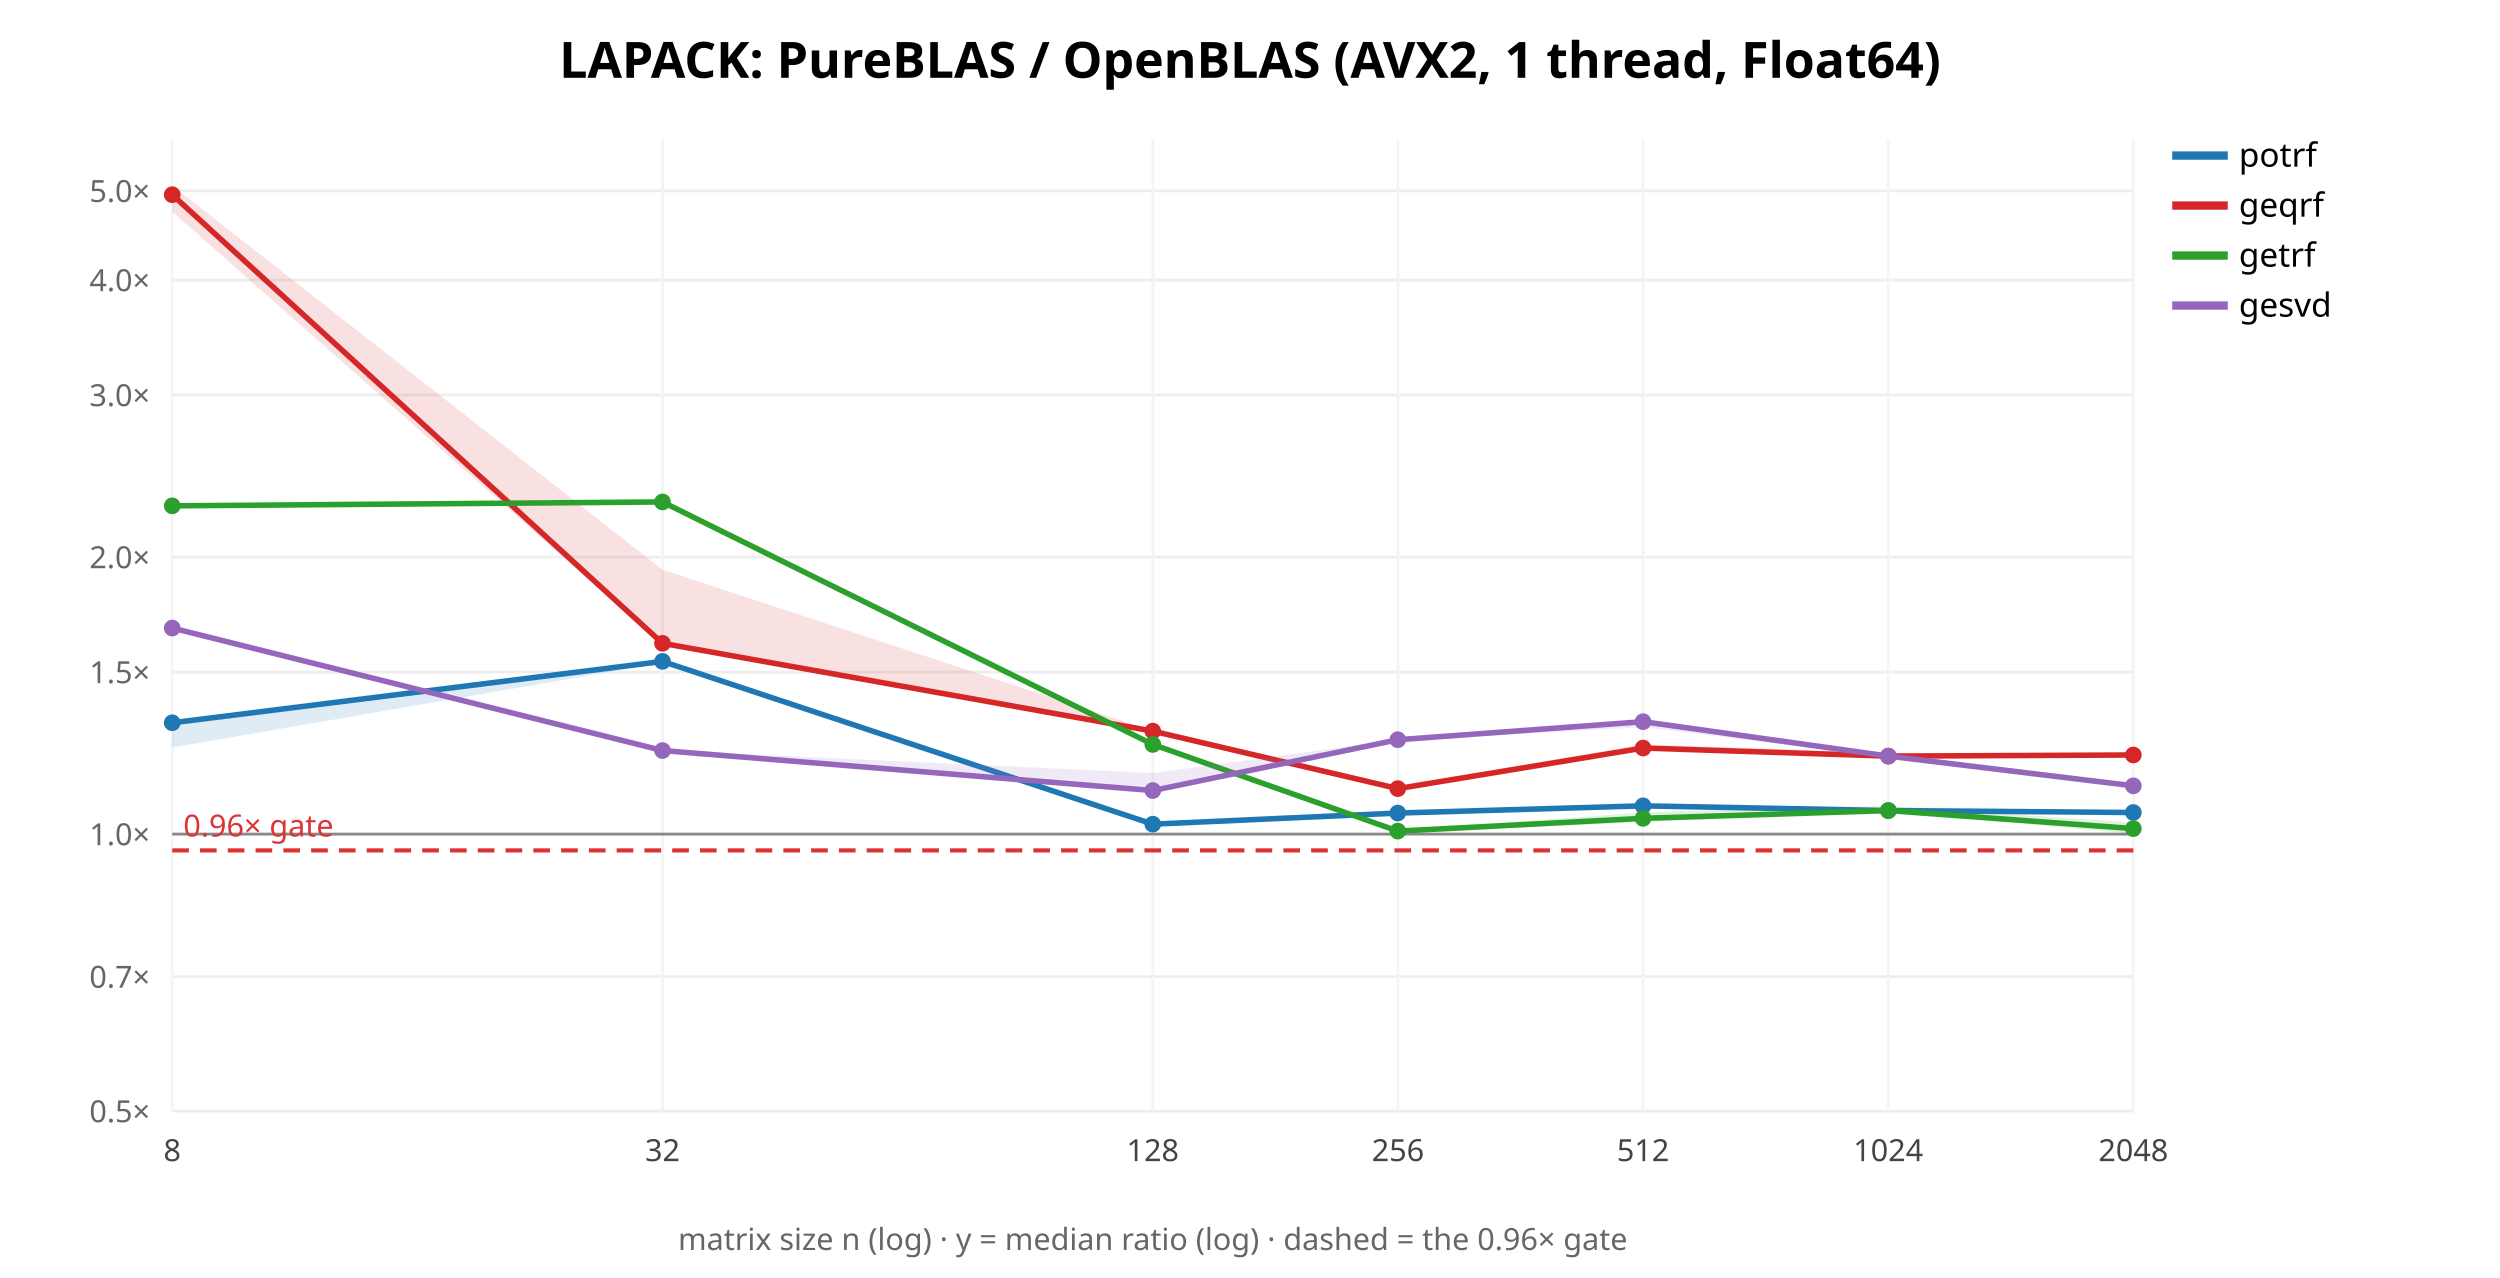
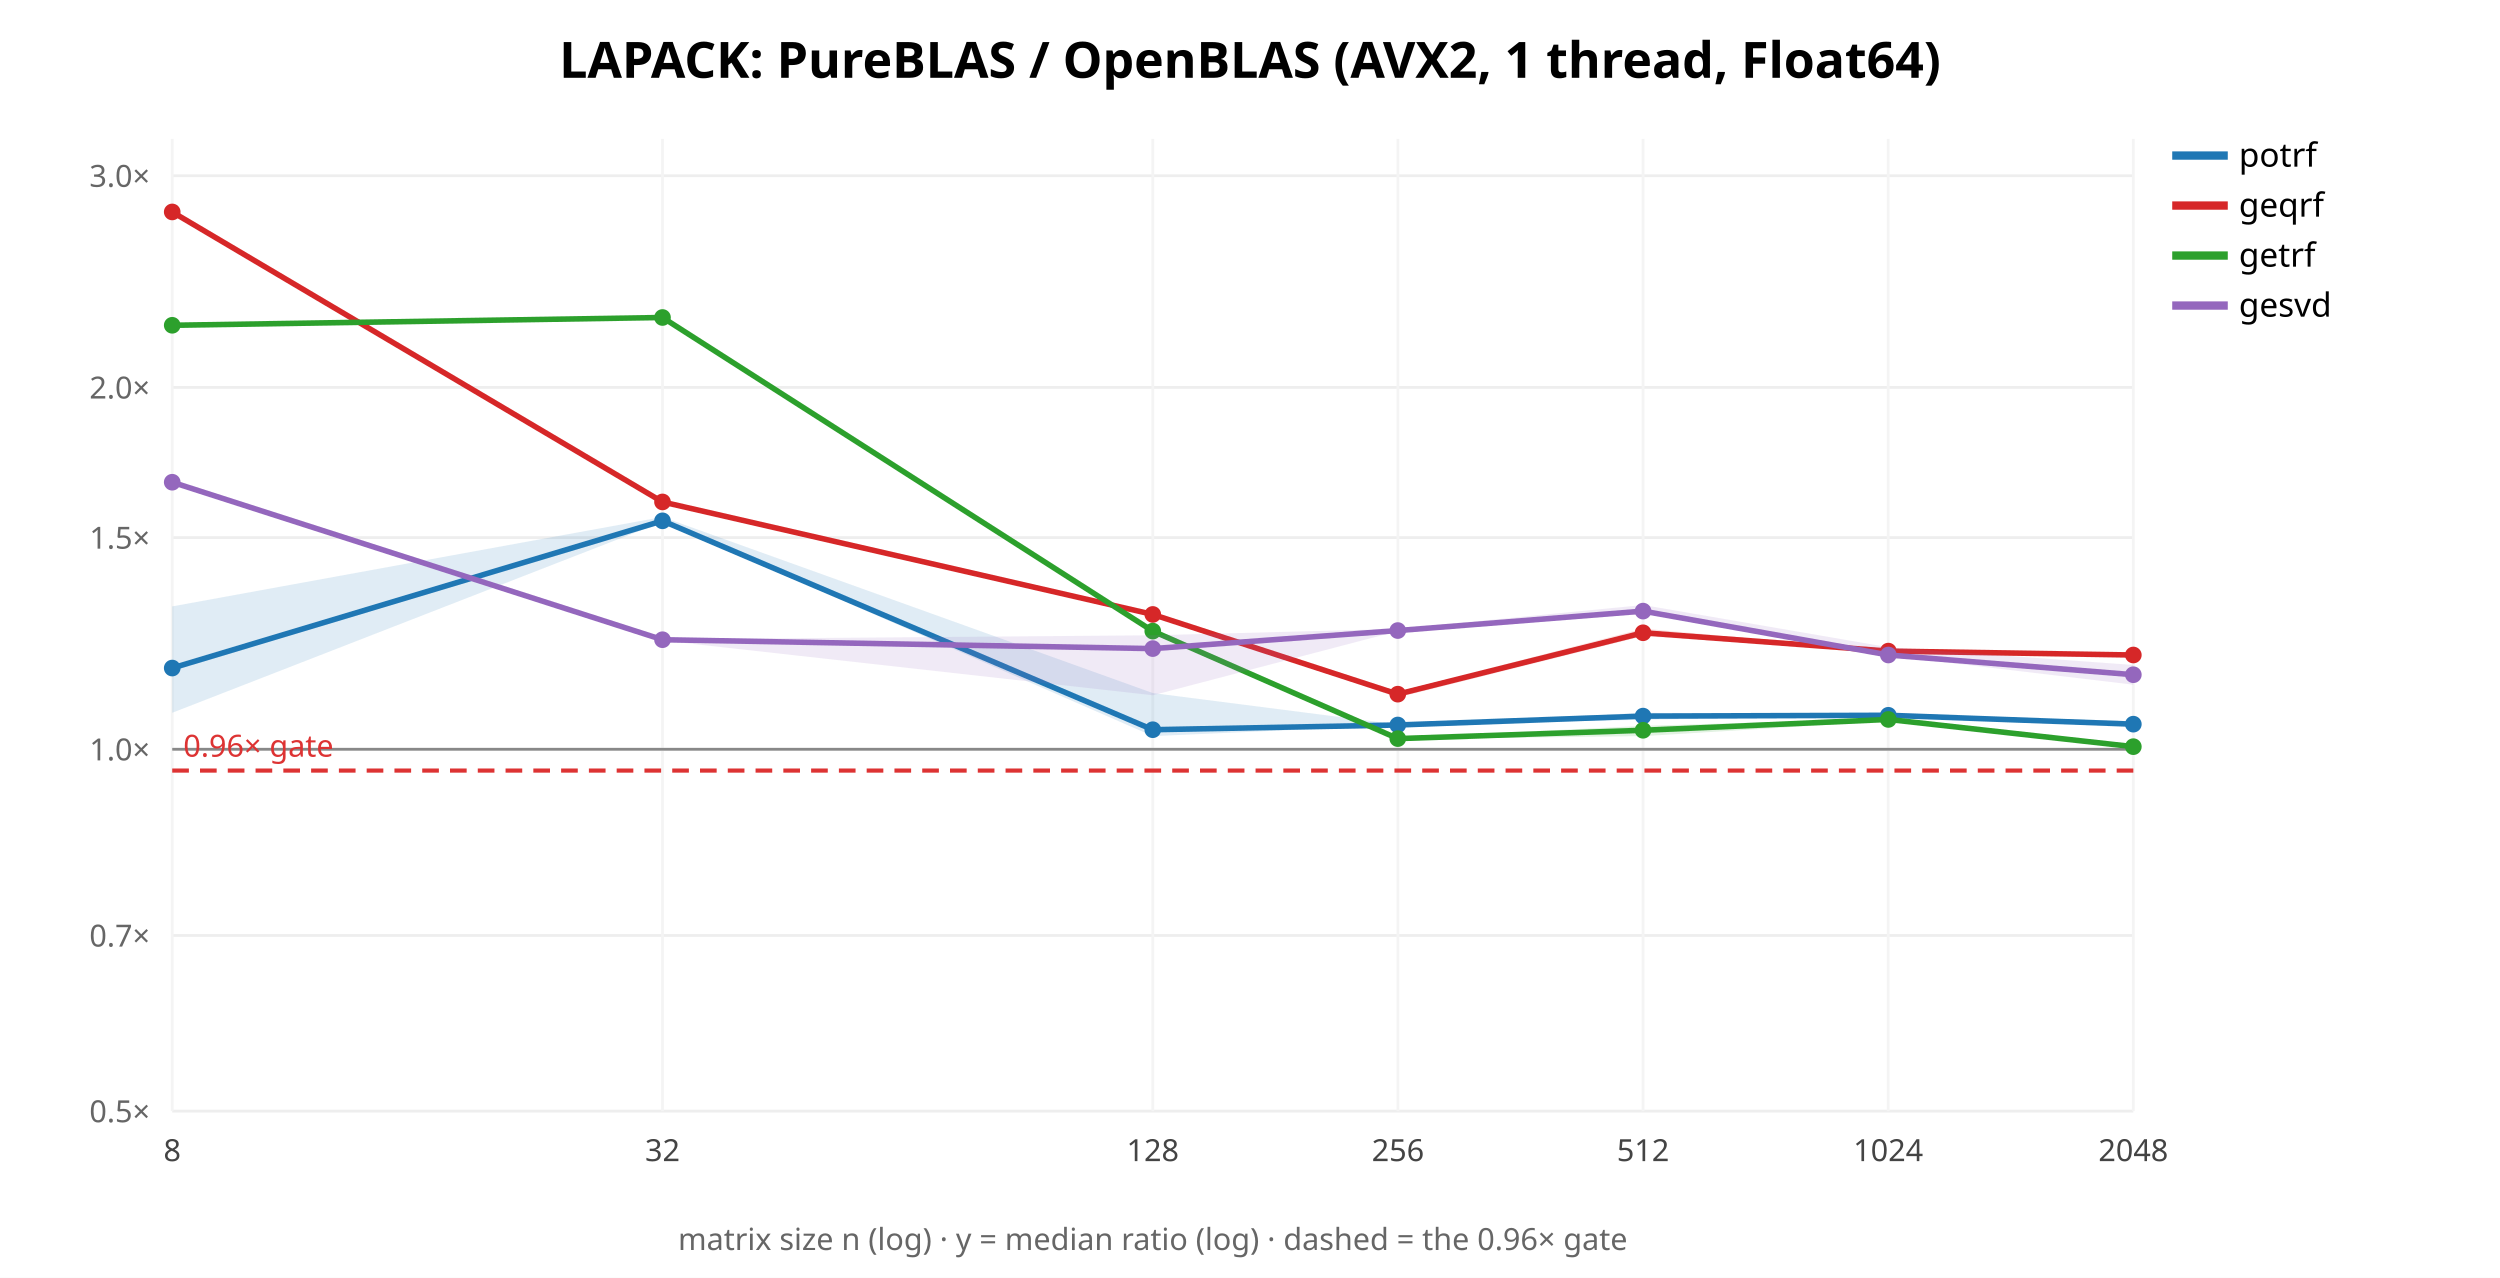
<svg xmlns="http://www.w3.org/2000/svg" width="900" height="460" font-family="sans-serif">
  <rect width="900" height="460" fill="white" />
  <text x="450.0" y="28" text-anchor="middle" font-size="18" font-weight="bold">LAPACK: PureBLAS / OpenBLAS (AVX2, 1 thread, Float64)</text>
  <line x1="62" y1="400.0" x2="768" y2="400.0" stroke="#eee" />
  <text x="54" y="404.0" text-anchor="end" font-size="11" fill="#666">0.5×</text>
-   <line x1="62" y1="351.591" x2="768" y2="351.591" stroke="#eee" />
-   <text x="54" y="355.591" text-anchor="end" font-size="11" fill="#666">0.7×</text>
-   <line x1="62" y1="300.274" x2="768" y2="300.274" stroke="#eee" />
-   <text x="54" y="304.274" text-anchor="end" font-size="11" fill="#666">1.0×</text>
-   <line x1="62" y1="241.939" x2="768" y2="241.939" stroke="#eee" />
-   <text x="54" y="245.939" text-anchor="end" font-size="11" fill="#666">1.5×</text>
-   <line x1="62" y1="200.549" x2="768" y2="200.549" stroke="#eee" />
-   <text x="54" y="204.549" text-anchor="end" font-size="11" fill="#666">2.0×</text>
-   <line x1="62" y1="142.213" x2="768" y2="142.213" stroke="#eee" />
-   <text x="54" y="146.213" text-anchor="end" font-size="11" fill="#666">3.0×</text>
-   <line x1="62" y1="100.823" x2="768" y2="100.823" stroke="#eee" />
-   <text x="54" y="104.823" text-anchor="end" font-size="11" fill="#666">4.0×</text>
-   <line x1="62" y1="68.719" x2="768" y2="68.719" stroke="#eee" />
-   <text x="54" y="72.719" text-anchor="end" font-size="11" fill="#666">5.0×</text>
+   <line x1="62" y1="336.766" x2="768" y2="336.766" stroke="#eee" />
+   <text x="54" y="340.766" text-anchor="end" font-size="11" fill="#666">0.7×</text>
+   <line x1="62" y1="269.734" x2="768" y2="269.734" stroke="#eee" />
+   <text x="54" y="273.734" text-anchor="end" font-size="11" fill="#666">1.0×</text>
+   <line x1="62" y1="193.534" x2="768" y2="193.534" stroke="#eee" />
+   <text x="54" y="197.534" text-anchor="end" font-size="11" fill="#666">1.5×</text>
+   <line x1="62" y1="139.469" x2="768" y2="139.469" stroke="#eee" />
+   <text x="54" y="143.469" text-anchor="end" font-size="11" fill="#666">2.0×</text>
+   <line x1="62" y1="63.268" x2="768" y2="63.268" stroke="#eee" />
+   <text x="54" y="67.268" text-anchor="end" font-size="11" fill="#666">3.0×</text>
  <line x1="62.0" y1="50" x2="62.0" y2="400" stroke="#f4f4f4" />
  <text x="62.0" y="418" text-anchor="middle" font-size="11" fill="#444">8</text>
  <line x1="238.5" y1="50" x2="238.5" y2="400" stroke="#f4f4f4" />
  <text x="238.5" y="418" text-anchor="middle" font-size="11" fill="#444">32</text>
  <line x1="415.0" y1="50" x2="415.0" y2="400" stroke="#f4f4f4" />
  <text x="415.0" y="418" text-anchor="middle" font-size="11" fill="#444">128</text>
  <line x1="503.25" y1="50" x2="503.25" y2="400" stroke="#f4f4f4" />
  <text x="503.25" y="418" text-anchor="middle" font-size="11" fill="#444">256</text>
  <line x1="591.5" y1="50" x2="591.5" y2="400" stroke="#f4f4f4" />
  <text x="591.5" y="418" text-anchor="middle" font-size="11" fill="#444">512</text>
  <line x1="679.75" y1="50" x2="679.75" y2="400" stroke="#f4f4f4" />
  <text x="679.75" y="418" text-anchor="middle" font-size="11" fill="#444">1024</text>
  <line x1="768.0" y1="50" x2="768.0" y2="400" stroke="#f4f4f4" />
  <text x="768.0" y="418" text-anchor="middle" font-size="11" fill="#444">2048</text>
-   <line x1="62" y1="300.274" x2="768" y2="300.274" stroke="#888" />
-   <line x1="62" y1="306.148" x2="768" y2="306.148" stroke="#d33" stroke-width="1.5" stroke-dasharray="6 4" />
-   <text x="66" y="301.148" font-size="11" fill="#d33">0.96× gate</text>
-   <polygon points="62.0,260.1 238.5,237.7 415.0,296.5 503.2,292.6 591.5,289.4 679.8,291.7 768.0,291.9 768.0,292.7 679.8,291.8 591.5,290.6 503.2,292.8 415.0,296.9 238.5,238.6 62.0,269.1" fill="#1f77b4" opacity="0.14" stroke="none" />
-   <polyline points="62.0,260.2 238.5,238.1 415.0,296.7 503.2,292.7 591.5,290.1 679.8,291.8 768.0,292.5" fill="none" stroke="#1f77b4" stroke-width="2" />
-   <circle cx="62.0" cy="260.2" r="3" fill="#1f77b4" />
-   <circle cx="238.5" cy="238.1" r="3" fill="#1f77b4" />
-   <circle cx="415.0" cy="296.7" r="3" fill="#1f77b4" />
-   <circle cx="503.2" cy="292.7" r="3" fill="#1f77b4" />
-   <circle cx="591.5" cy="290.1" r="3" fill="#1f77b4" />
-   <circle cx="679.8" cy="291.8" r="3" fill="#1f77b4" />
-   <circle cx="768.0" cy="292.5" r="3" fill="#1f77b4" />
+   <line x1="62" y1="269.734" x2="768" y2="269.734" stroke="#888" />
+   <line x1="62" y1="277.406" x2="768" y2="277.406" stroke="#d33" stroke-width="1.5" stroke-dasharray="6 4" />
+   <text x="66" y="272.406" font-size="11" fill="#d33">0.96× gate</text>
+   <polygon points="62.0,218.3 238.5,186.1 415.0,249.5 503.2,260.8 591.5,256.6 679.8,257.4 768.0,259.6 768.0,261.2 679.8,257.6 591.5,259.1 503.2,261.1 415.0,265.0 238.5,187.9 62.0,256.6" fill="#1f77b4" opacity="0.14" stroke="none" />
+   <polyline points="62.0,240.5 238.5,187.5 415.0,262.7 503.2,261.0 591.5,257.8 679.8,257.5 768.0,260.7" fill="none" stroke="#1f77b4" stroke-width="2" />
+   <circle cx="62.0" cy="240.5" r="3" fill="#1f77b4" />
+   <circle cx="238.5" cy="187.5" r="3" fill="#1f77b4" />
+   <circle cx="415.0" cy="262.7" r="3" fill="#1f77b4" />
+   <circle cx="503.2" cy="261.0" r="3" fill="#1f77b4" />
+   <circle cx="591.5" cy="257.8" r="3" fill="#1f77b4" />
+   <circle cx="679.8" cy="257.5" r="3" fill="#1f77b4" />
+   <circle cx="768.0" cy="260.7" r="3" fill="#1f77b4" />
  <line x1="782" y1="56" x2="802" y2="56" stroke="#1f77b4" stroke-width="3" />
  <text x="806" y="60" font-size="12">potrf</text>
-   <polygon points="62.0,66.8 238.5,205.1 415.0,263.1 503.2,283.1 591.5,268.0 679.8,271.0 768.0,271.7 768.0,272.1 679.8,272.5 591.5,270.0 503.2,284.5 415.0,263.2 238.5,232.2 62.0,76.2" fill="#d62728" opacity="0.14" stroke="none" />
-   <polyline points="62.0,70.1 238.5,231.6 415.0,263.2 503.2,283.9 591.5,269.3 679.8,272.2 768.0,271.8" fill="none" stroke="#d62728" stroke-width="2" />
-   <circle cx="62.0" cy="70.1" r="3" fill="#d62728" />
-   <circle cx="238.5" cy="231.6" r="3" fill="#d62728" />
-   <circle cx="415.0" cy="263.2" r="3" fill="#d62728" />
-   <circle cx="503.2" cy="283.9" r="3" fill="#d62728" />
-   <circle cx="591.5" cy="269.3" r="3" fill="#d62728" />
-   <circle cx="679.8" cy="272.2" r="3" fill="#d62728" />
-   <circle cx="768.0" cy="271.8" r="3" fill="#d62728" />
+   <polygon points="62.0,75.8 238.5,180.6 415.0,220.9 503.2,249.1 591.5,226.3 679.8,234.3 768.0,235.6 768.0,236.2 679.8,234.7 591.5,229.0 503.2,251.1 415.0,221.3 238.5,180.8 62.0,76.6" fill="#d62728" opacity="0.14" stroke="none" />
+   <polyline points="62.0,76.3 238.5,180.7 415.0,221.2 503.2,249.9 591.5,227.8 679.8,234.4 768.0,235.8" fill="none" stroke="#d62728" stroke-width="2" />
+   <circle cx="62.0" cy="76.3" r="3" fill="#d62728" />
+   <circle cx="238.5" cy="180.7" r="3" fill="#d62728" />
+   <circle cx="415.0" cy="221.2" r="3" fill="#d62728" />
+   <circle cx="503.2" cy="249.9" r="3" fill="#d62728" />
+   <circle cx="591.5" cy="227.8" r="3" fill="#d62728" />
+   <circle cx="679.8" cy="234.4" r="3" fill="#d62728" />
+   <circle cx="768.0" cy="235.8" r="3" fill="#d62728" />
  <line x1="782" y1="74" x2="802" y2="74" stroke="#d62728" stroke-width="3" />
  <text x="806" y="78" font-size="12">geqrf</text>
-   <polygon points="62.0,181.9 238.5,180.6 415.0,267.8 503.2,299.0 591.5,292.4 679.8,290.1 768.0,296.1 768.0,300.2 679.8,292.1 591.5,295.9 503.2,300.0 415.0,268.2 238.5,180.8 62.0,182.2" fill="#2ca02c" opacity="0.14" stroke="none" />
-   <polyline points="62.0,182.1 238.5,180.7 415.0,268.0 503.2,299.2 591.5,294.6 679.8,291.8 768.0,298.3" fill="none" stroke="#2ca02c" stroke-width="2" />
-   <circle cx="62.0" cy="182.1" r="3" fill="#2ca02c" />
-   <circle cx="238.5" cy="180.7" r="3" fill="#2ca02c" />
-   <circle cx="415.0" cy="268.0" r="3" fill="#2ca02c" />
-   <circle cx="503.2" cy="299.2" r="3" fill="#2ca02c" />
-   <circle cx="591.5" cy="294.6" r="3" fill="#2ca02c" />
-   <circle cx="679.8" cy="291.8" r="3" fill="#2ca02c" />
-   <circle cx="768.0" cy="298.3" r="3" fill="#2ca02c" />
+   <polygon points="62.0,116.6 238.5,113.8 415.0,227.0 503.2,265.6 591.5,261.3 679.8,258.7 768.0,268.6 768.0,268.8 679.8,259.6 591.5,265.0 503.2,266.1 415.0,227.5 238.5,114.4 62.0,117.2" fill="#2ca02c" opacity="0.14" stroke="none" />
+   <polyline points="62.0,117.1 238.5,114.3 415.0,227.2 503.2,265.9 591.5,262.9 679.8,259.0 768.0,268.8" fill="none" stroke="#2ca02c" stroke-width="2" />
+   <circle cx="62.0" cy="117.1" r="3" fill="#2ca02c" />
+   <circle cx="238.5" cy="114.3" r="3" fill="#2ca02c" />
+   <circle cx="415.0" cy="227.2" r="3" fill="#2ca02c" />
+   <circle cx="503.2" cy="265.9" r="3" fill="#2ca02c" />
+   <circle cx="591.5" cy="262.9" r="3" fill="#2ca02c" />
+   <circle cx="679.8" cy="259.0" r="3" fill="#2ca02c" />
+   <circle cx="768.0" cy="268.8" r="3" fill="#2ca02c" />
  <line x1="782" y1="92" x2="802" y2="92" stroke="#2ca02c" stroke-width="3" />
  <text x="806" y="96" font-size="12">getrf</text>
-   <polygon points="62.0,225.8 238.5,270.1 415.0,278.3 503.2,266.2 591.5,259.5 679.8,271.7 768.0,282.8 768.0,283.0 679.8,272.7 591.5,261.8 503.2,266.5 415.0,284.7 238.5,270.3 62.0,226.2" fill="#9467bd" opacity="0.14" stroke="none" />
-   <polyline points="62.0,226.1 238.5,270.2 415.0,284.6 503.2,266.3 591.5,259.8 679.8,272.2 768.0,282.9" fill="none" stroke="#9467bd" stroke-width="2" />
-   <circle cx="62.0" cy="226.1" r="3" fill="#9467bd" />
-   <circle cx="238.5" cy="270.2" r="3" fill="#9467bd" />
-   <circle cx="415.0" cy="284.6" r="3" fill="#9467bd" />
-   <circle cx="503.2" cy="266.3" r="3" fill="#9467bd" />
-   <circle cx="591.5" cy="259.8" r="3" fill="#9467bd" />
-   <circle cx="679.8" cy="272.2" r="3" fill="#9467bd" />
-   <circle cx="768.0" cy="282.9" r="3" fill="#9467bd" />
+   <polygon points="62.0,172.9 238.5,230.1 415.0,228.7 503.2,226.4 591.5,217.8 679.8,233.0 768.0,239.4 768.0,246.5 679.8,236.0 591.5,220.7 503.2,227.2 415.0,250.3 238.5,230.6 62.0,173.6" fill="#9467bd" opacity="0.14" stroke="none" />
+   <polyline points="62.0,173.6 238.5,230.3 415.0,233.5 503.2,227.0 591.5,220.0 679.8,235.8 768.0,242.9" fill="none" stroke="#9467bd" stroke-width="2" />
+   <circle cx="62.0" cy="173.6" r="3" fill="#9467bd" />
+   <circle cx="238.5" cy="230.3" r="3" fill="#9467bd" />
+   <circle cx="415.0" cy="233.5" r="3" fill="#9467bd" />
+   <circle cx="503.2" cy="227.0" r="3" fill="#9467bd" />
+   <circle cx="591.5" cy="220.0" r="3" fill="#9467bd" />
+   <circle cx="679.8" cy="235.8" r="3" fill="#9467bd" />
+   <circle cx="768.0" cy="242.9" r="3" fill="#9467bd" />
  <line x1="782" y1="110" x2="802" y2="110" stroke="#9467bd" stroke-width="3" />
  <text x="806" y="114" font-size="12">gesvd</text>
  <text x="415.0" y="450" text-anchor="middle" font-size="11" fill="#666">matrix size n (log) · y = median ratio (log) · dashed = the 0.96× gate</text>
</svg>
